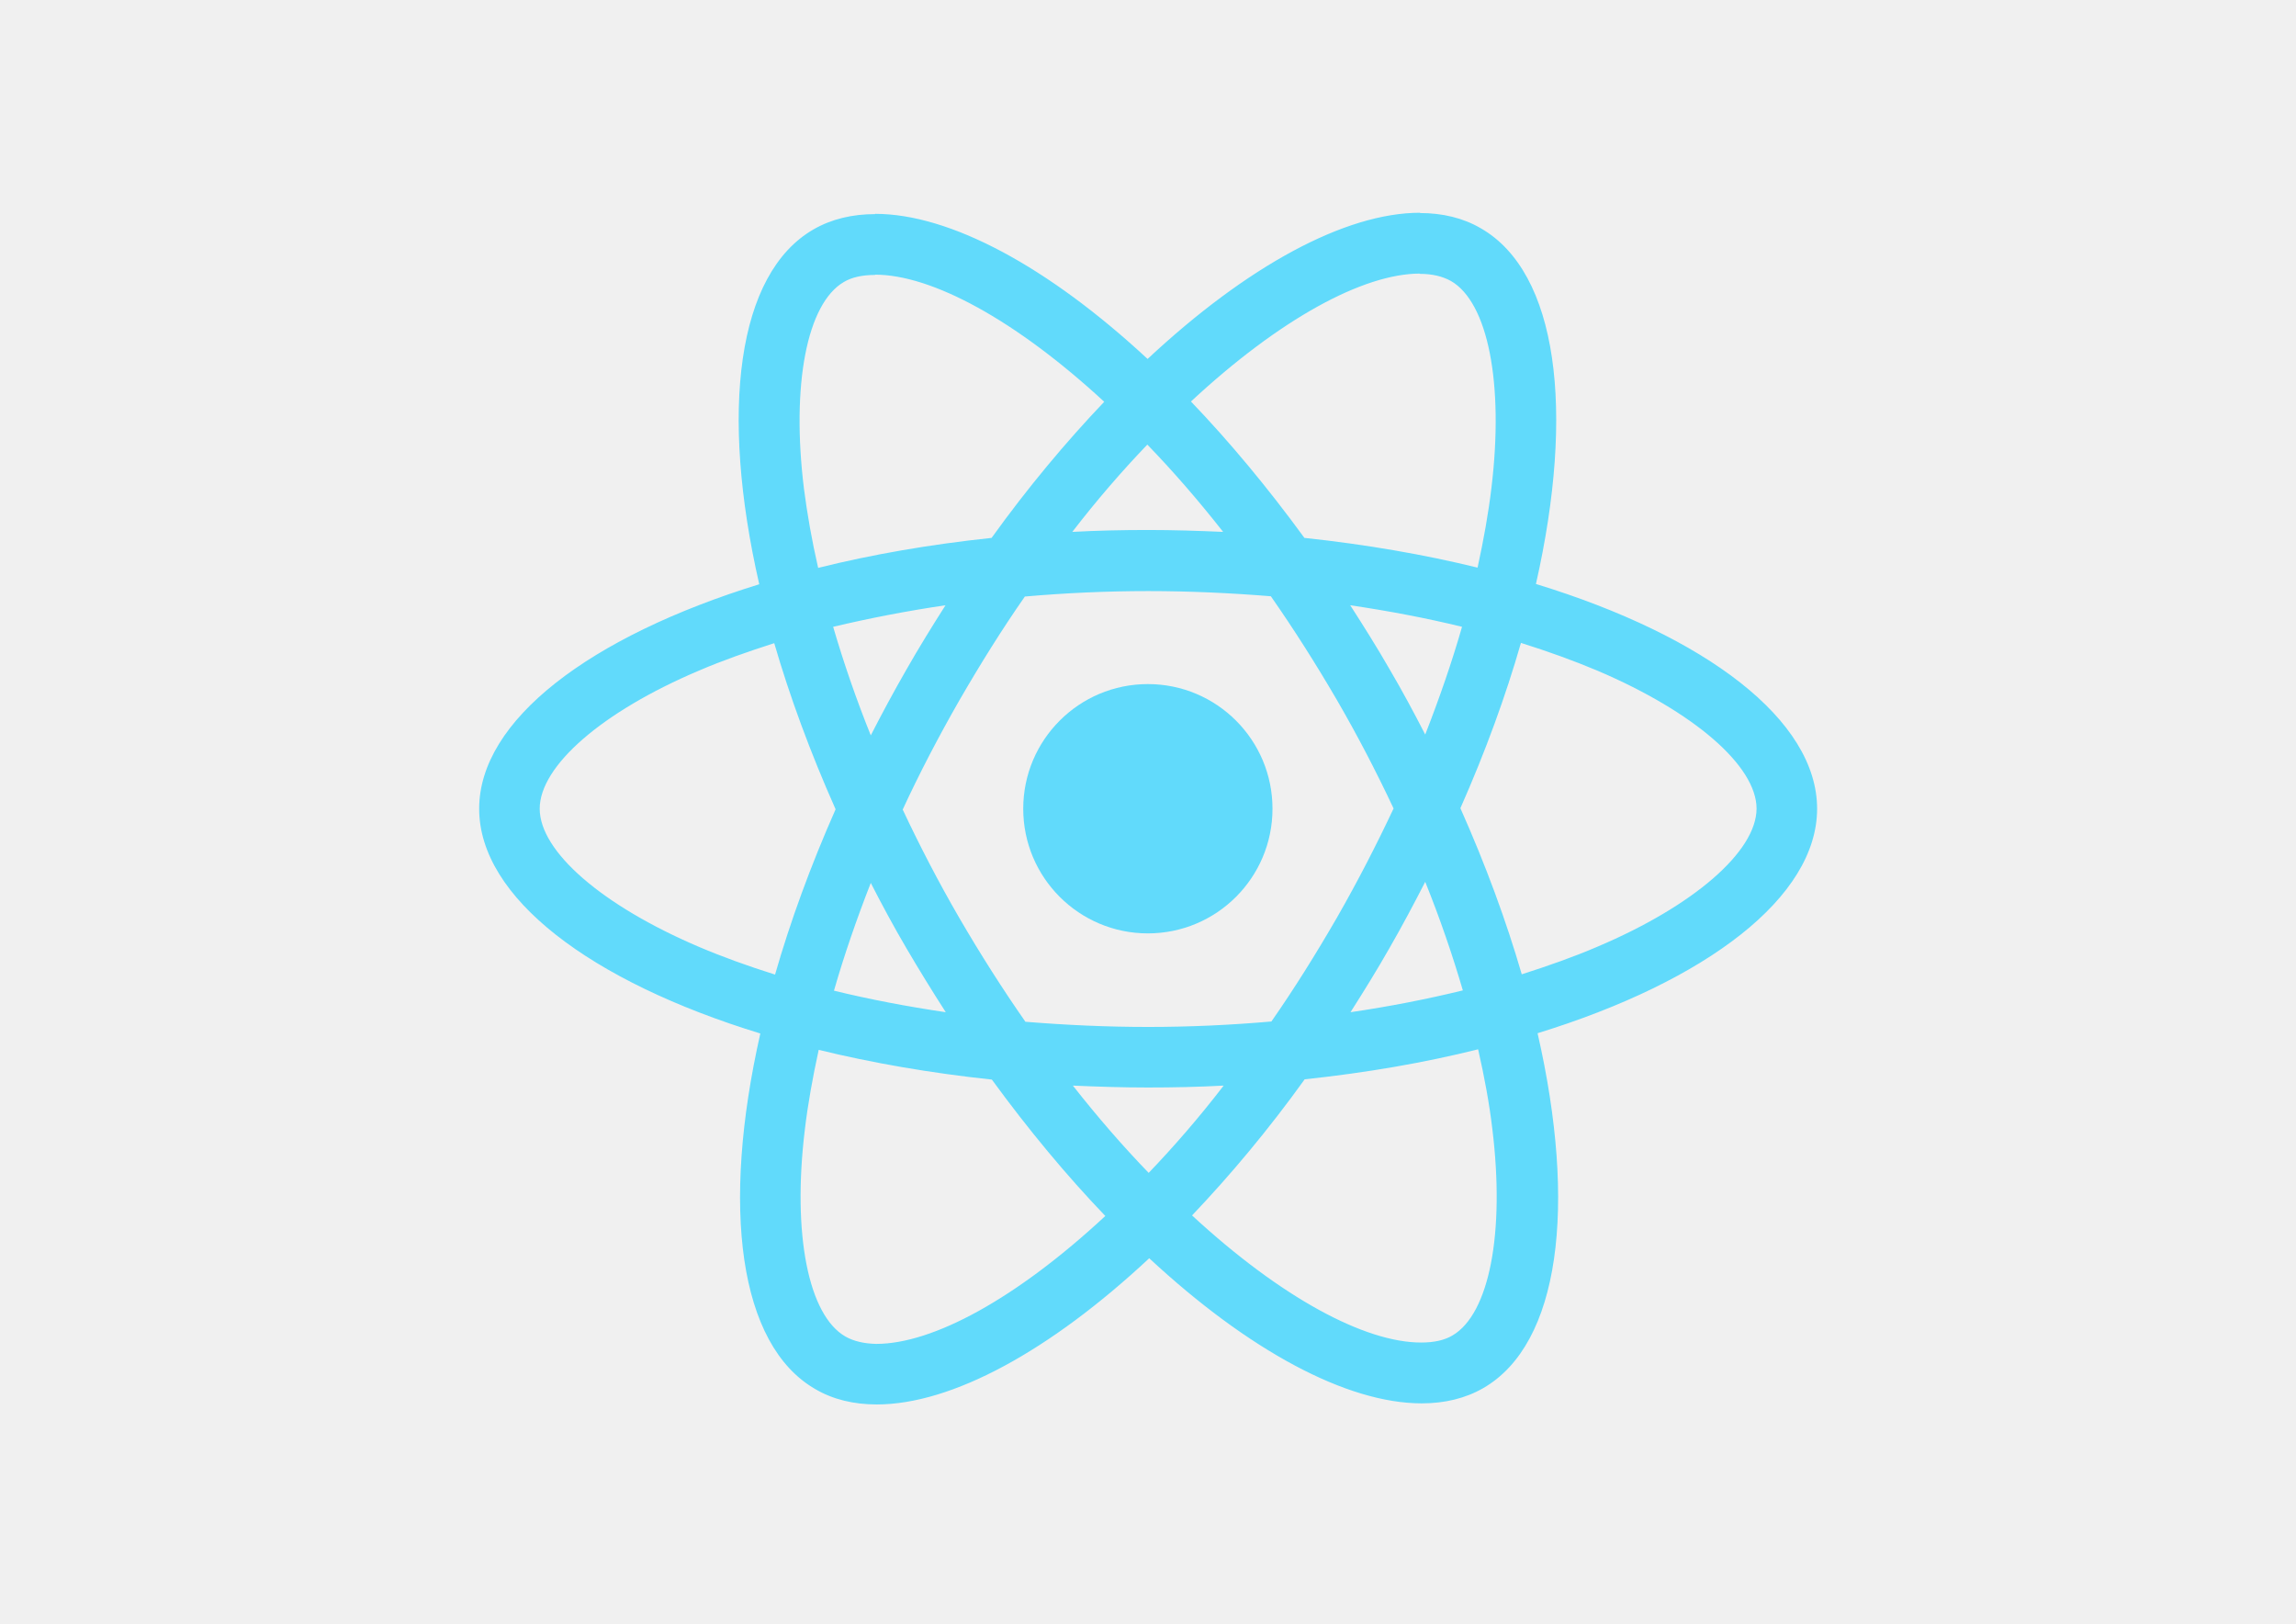
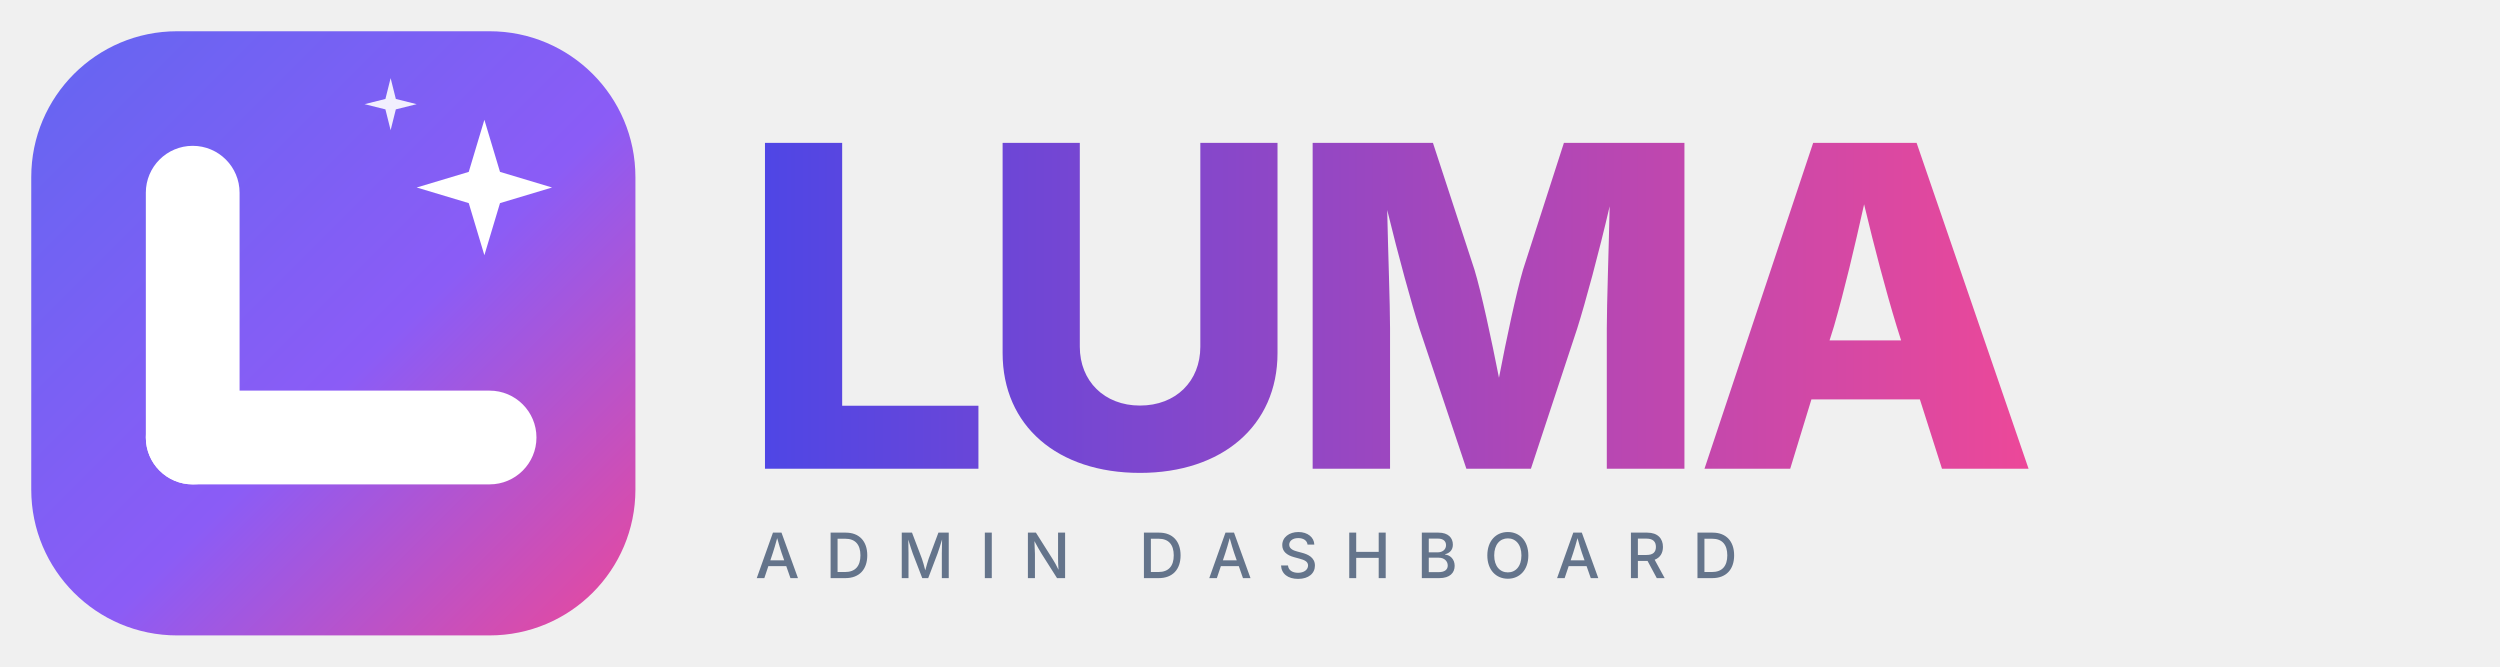
- <svg xmlns="http://www.w3.org/2000/svg" viewBox="0 0 841.9 595.3">
-   <g fill="#61DAFB">
-     <path d="M666.3 296.5c0-32.5-40.7-63.3-103.1-82.4 14.4-63.6 8-114.2-20.2-130.4-6.5-3.8-14.1-5.6-22.4-5.6v22.3c4.6 0 8.3.9 11.4 2.6 13.6 7.8 19.5 37.5 14.9 75.7-1.1 9.4-2.9 19.3-5.1 29.4-19.6-4.8-41-8.5-63.5-10.9-13.5-18.5-27.5-35.3-41.6-50 32.6-30.3 63.2-46.9 84-46.9V78c-27.5 0-63.5 19.6-99.9 53.6-36.4-33.8-72.4-53.2-99.9-53.2v22.3c20.7 0 51.4 16.5 84 46.6-14 14.7-28 31.4-41.3 49.9-22.6 2.4-44 6.1-63.6 11-2.3-10-4-19.7-5.2-29-4.7-38.2 1.1-67.9 14.6-75.8 3-1.8 6.9-2.6 11.5-2.6V78.5c-8.4 0-16 1.8-22.6 5.6-28.1 16.2-34.4 66.7-19.9 130.1-62.2 19.2-102.7 49.9-102.7 82.3 0 32.5 40.7 63.3 103.1 82.4-14.4 63.6-8 114.2 20.2 130.4 6.5 3.8 14.1 5.6 22.5 5.6 27.5 0 63.5-19.6 99.9-53.6 36.4 33.8 72.4 53.2 99.9 53.2 8.4 0 16-1.8 22.6-5.6 28.1-16.2 34.4-66.7 19.9-130.1 62-19.1 102.5-49.9 102.5-82.3zm-130.2-66.7c-3.7 12.9-8.3 26.2-13.5 39.5-4.1-8-8.4-16-13.1-24-4.6-8-9.5-15.8-14.4-23.4 14.2 2.1 27.9 4.7 41 7.9zm-45.8 106.5c-7.8 13.5-15.8 26.3-24.1 38.2-14.9 1.3-30 2-45.2 2-15.1 0-30.2-.7-45-1.9-8.3-11.9-16.4-24.6-24.2-38-7.6-13.1-14.5-26.4-20.8-39.8 6.2-13.4 13.2-26.8 20.7-39.9 7.8-13.5 15.8-26.3 24.1-38.2 14.9-1.3 30-2 45.2-2 15.1 0 30.2.7 45 1.9 8.3 11.9 16.4 24.6 24.2 38 7.6 13.1 14.5 26.4 20.8 39.8-6.3 13.4-13.2 26.8-20.7 39.9zm32.3-13c5.4 13.4 10 26.8 13.8 39.8-13.1 3.2-26.9 5.9-41.2 8 4.9-7.7 9.8-15.6 14.4-23.7 4.6-8 8.9-16.1 13-24.1zM421.2 430c-9.3-9.6-18.6-20.3-27.8-32 9 .4 18.2.7 27.5.7 9.4 0 18.7-.2 27.8-.7-9 11.7-18.3 22.4-27.5 32zm-74.4-58.9c-14.2-2.1-27.9-4.7-41-7.9 3.7-12.9 8.3-26.2 13.5-39.5 4.1 8 8.4 16 13.1 24 4.7 8 9.5 15.8 14.4 23.4zM420.7 163c9.3 9.6 18.6 20.3 27.8 32-9-.4-18.2-.7-27.5-.7-9.4 0-18.7.2-27.8.7 9-11.7 18.3-22.4 27.5-32zm-74 58.9c-4.9 7.7-9.8 15.6-14.4 23.7-4.6 8-8.9 16-13 24-5.4-13.4-10-26.8-13.8-39.8 13.1-3.1 26.9-5.8 41.2-7.9zm-90.5 125.2c-35.4-15.1-58.3-34.9-58.3-50.6 0-15.7 22.9-35.6 58.3-50.6 8.6-3.7 18-7 27.7-10.1 5.7 19.6 13.2 40 22.5 60.9-9.2 20.8-16.6 41.1-22.2 60.6-9.9-3.1-19.3-6.5-28-10.2zM310 490c-13.6-7.8-19.5-37.5-14.9-75.7 1.1-9.4 2.9-19.3 5.1-29.4 19.6 4.8 41 8.5 63.5 10.9 13.5 18.5 27.5 35.3 41.6 50-32.6 30.3-63.2 46.9-84 46.9-4.5-.1-8.3-1-11.3-2.7zm237.2-76.2c4.7 38.2-1.1 67.9-14.6 75.8-3 1.8-6.9 2.6-11.5 2.6-20.7 0-51.4-16.5-84-46.6 14-14.7 28-31.4 41.3-49.9 22.6-2.4 44-6.1 63.6-11 2.3 10.1 4.1 19.8 5.2 29.1zm38.5-66.7c-8.6 3.7-18 7-27.7 10.1-5.7-19.6-13.2-40-22.5-60.9 9.2-20.8 16.6-41.1 22.2-60.6 9.9 3.1 19.3 6.5 28.1 10.2 35.4 15.1 58.3 34.9 58.3 50.6-.1 15.7-23 35.6-58.4 50.6zM320.8 78.4z" />
-     <circle cx="420.9" cy="296.5" r="45.7" />
-     <path d="M520.5 78.1z" />
+ <svg xmlns="http://www.w3.org/2000/svg" viewBox="0 0 960 256" role="img" aria-label="LUMA">
+   <defs>
+     <linearGradient id="lumaBg" x1="0" y1="0" x2="1" y2="1">
+       <stop offset="0%" stop-color="#6366F1" />
+       <stop offset="55%" stop-color="#8B5CF6" />
+       <stop offset="100%" stop-color="#EC4899" />
+     </linearGradient>
+     <linearGradient id="lumaText" x1="0" y1="0" x2="1" y2="0">
+       <stop offset="0%" stop-color="#4F46E5" />
+       <stop offset="100%" stop-color="#EC4899" />
+     </linearGradient>
+   </defs>
+   <g>
+     <rect x="12" y="12" width="232" height="232" rx="56" ry="56" fill="url(#lumaBg)" />
+     <rect x="56" y="56" width="36" height="130" rx="18" fill="#FFFFFF" />
+     <rect x="56" y="150" width="150" height="36" rx="18" fill="#FFFFFF" />
+     <g transform="translate(186 72)">
+       <path d="M0 -26 L6 -6 L26 0 L6 6 L0 26 L-6 6 L-26 0 L-6 -6 Z" fill="#FFFFFF" />
+     </g>
+     <g transform="translate(150 40)" opacity="0.9">
+       <path d="M0 -10 L2 -2 L10 0 L2 2 L0 10 L-2 2 L-10 0 L-2 -2 Z" fill="#FFFFFF" />
+     </g>
+   </g>
+   <g transform="translate(284 0)">
+     <text x="0" y="180" font-family="'Inter','Segoe UI',system-ui,sans-serif" font-weight="800" font-size="172" letter-spacing="-6" fill="url(#lumaText)">LUMA</text>
+     <text x="6" y="222" font-family="'Inter','Segoe UI',system-ui,sans-serif" font-weight="500" font-size="24" letter-spacing="10" fill="#64748B">ADMIN DASHBOARD</text>
  </g>
</svg>
